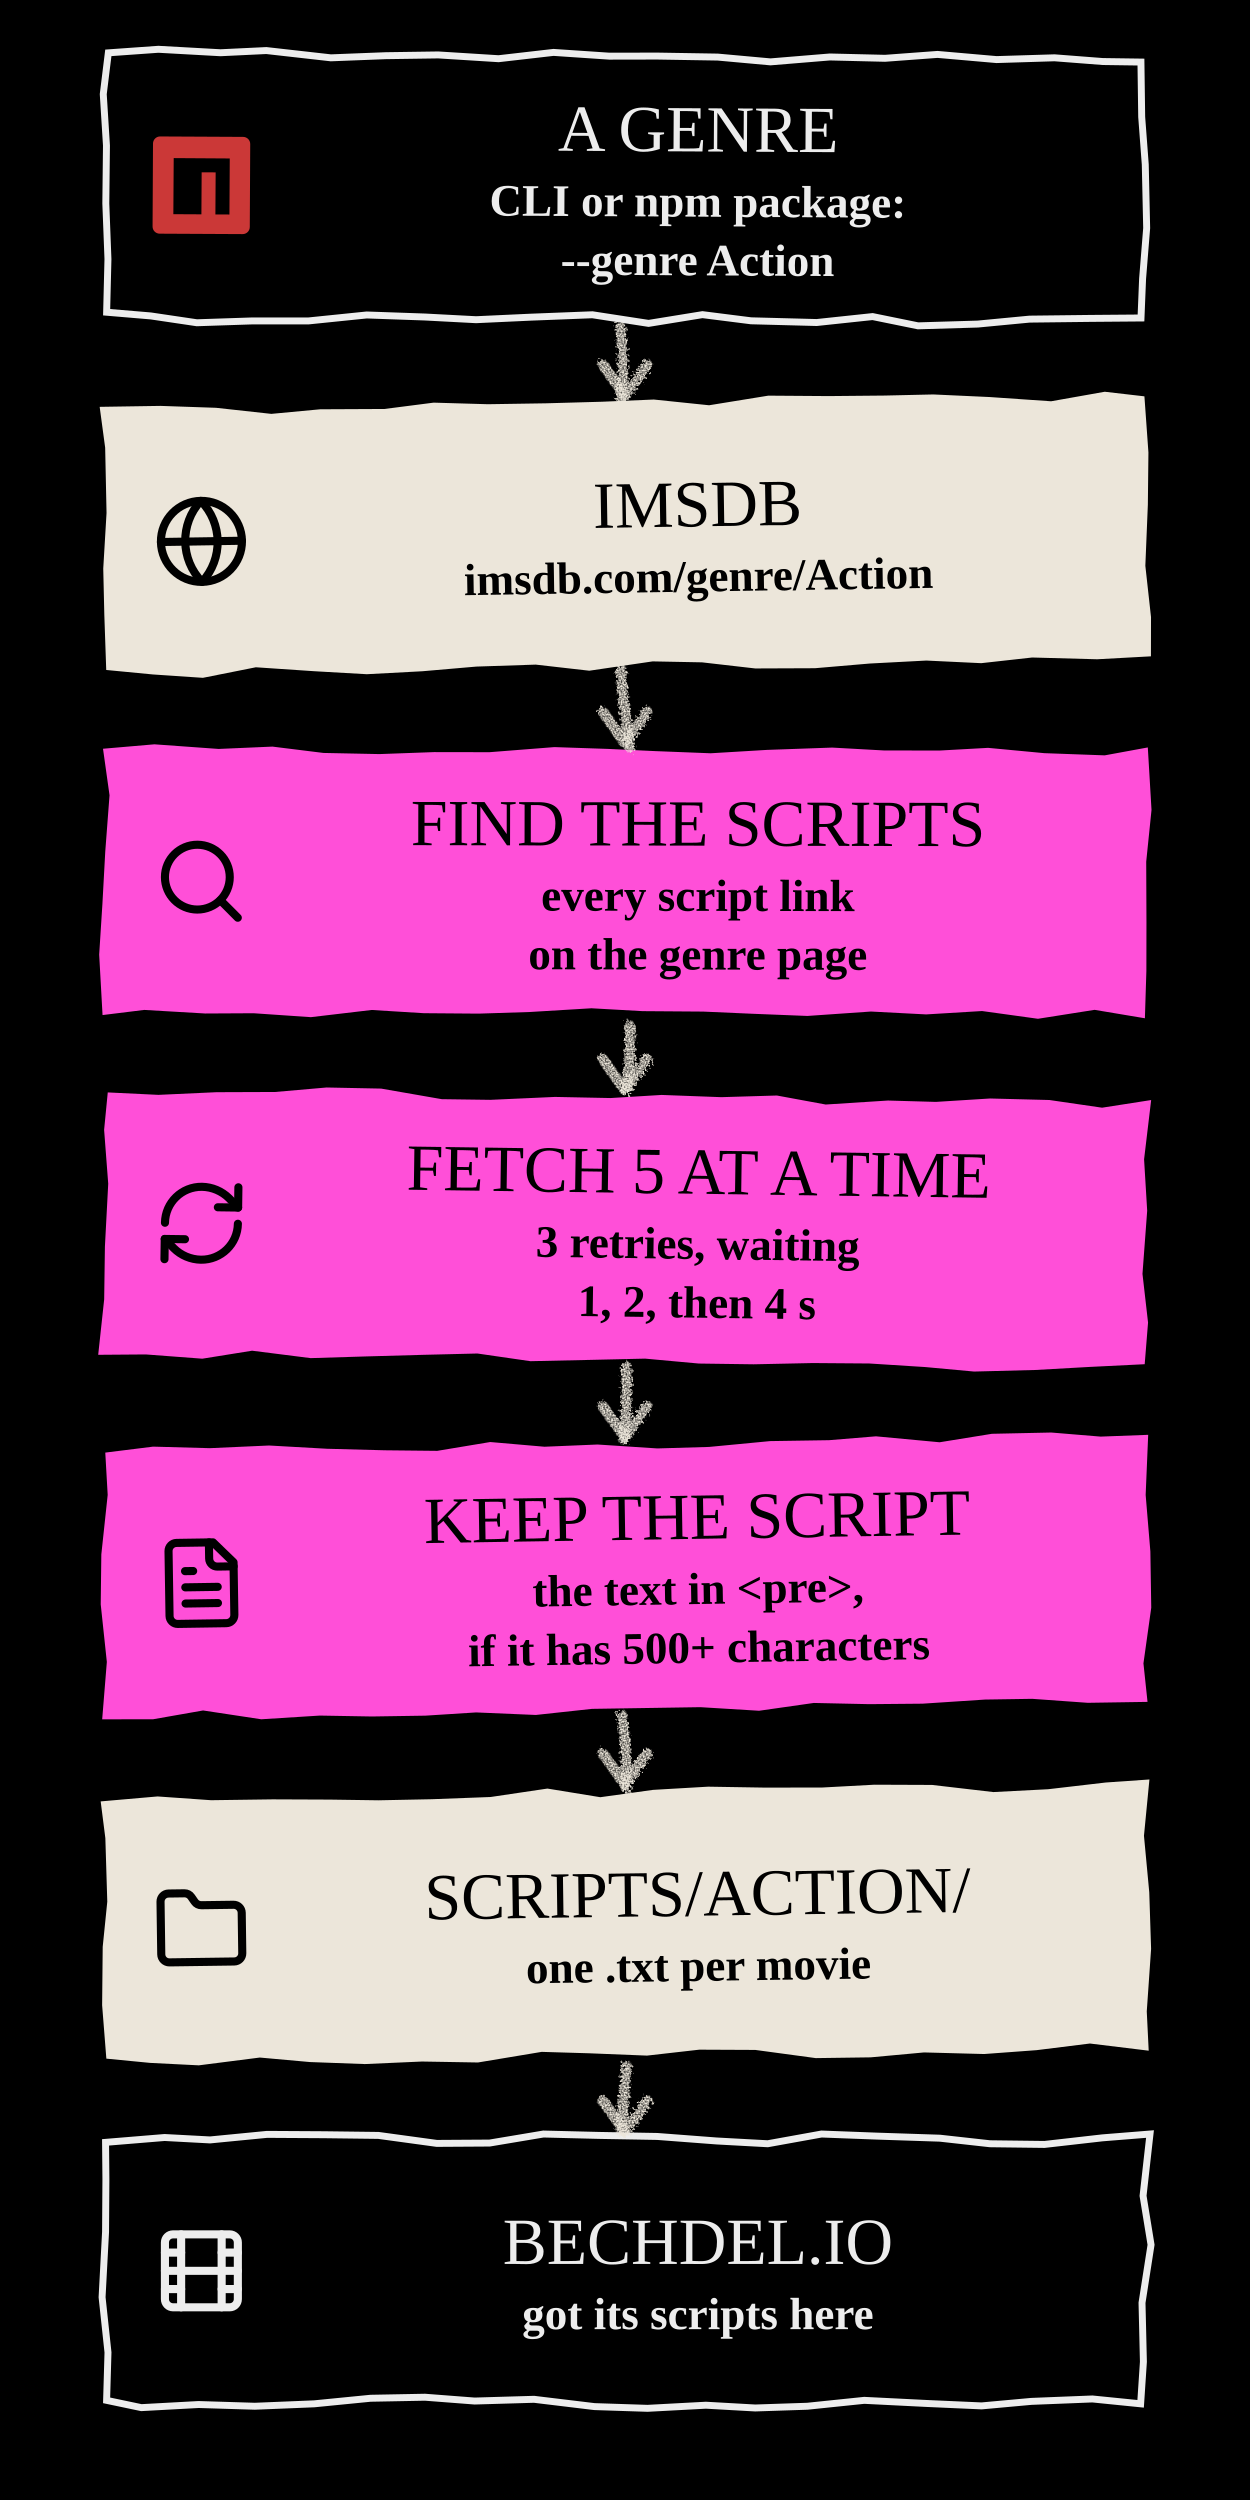
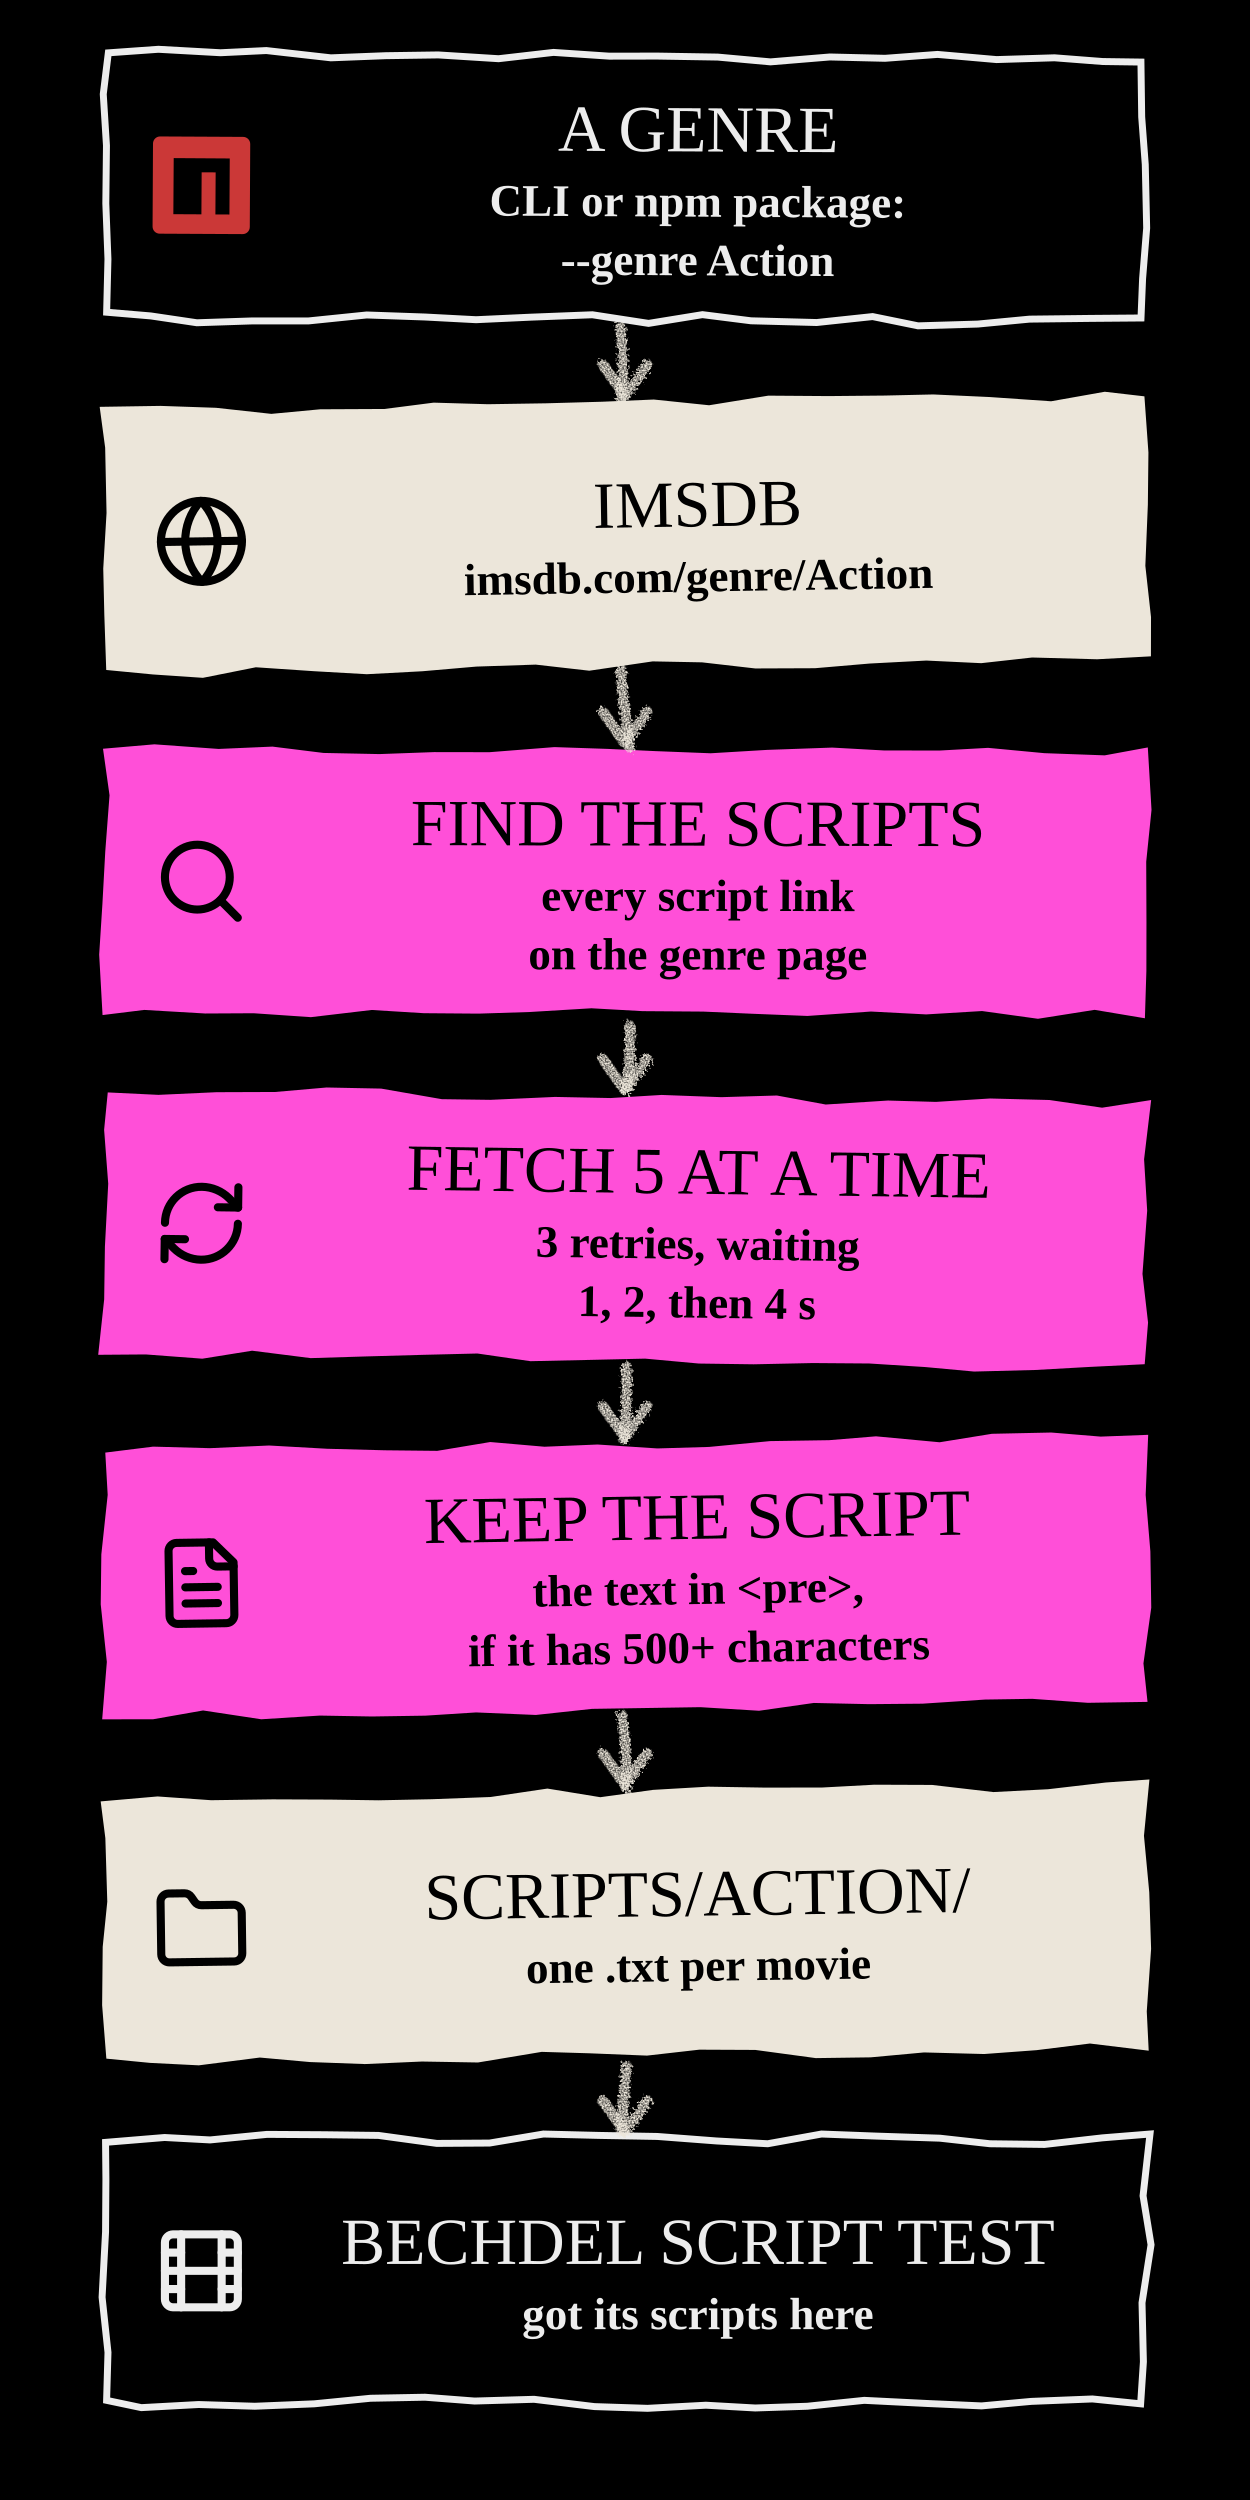
<svg xmlns="http://www.w3.org/2000/svg" viewBox="0 0 360 720" width="360" height="720" role="img" aria-label="How Movie Script Scraper gets scripts. You run it from the command line or as an npm package with a genre, like Action, and a total, 10 by default. It loads that genre's page on IMSDB, the Internet Movie Script Database, and finds every link to a script. It fetches five scripts at a time, retrying a failed request up to three times and waiting 1, 2 and then 4 seconds. From each page it keeps the script text and skips anything under 500 characters. Each script is saved as a text file in a folder named for the genre. Bechdel.io's scripts came from it.">
  <defs>
    <filter id="movie-script-scraper-how-it-gets-scripts-phone-crayon-1" filterUnits="userSpaceOnUse" x="167.6" y="83.2" width="23.4" height="42.7">
      <feTurbulence type="fractalNoise" baseFrequency="1.2" numOctaves="2" seed="3" result="n" />
      <feDisplacementMap in="SourceGraphic" in2="n" scale="2.5" result="d" />
      <feTurbulence type="fractalNoise" baseFrequency="2.2" seed="8" result="g" />
      <feColorMatrix in="g" type="matrix" values="0 0 0 0 0  0 0 0 0 0  0 0 0 0 0  0 0 0 -1.6 1.5" result="holes" />
      <feComposite in="d" in2="holes" operator="in" />
    </filter>
    <filter id="movie-script-scraper-how-it-gets-scripts-phone-crayon-2" filterUnits="userSpaceOnUse" x="162.6" y="94" width="34.8" height="31">
      <feTurbulence type="fractalNoise" baseFrequency="1.2" numOctaves="2" seed="3" result="n" />
      <feDisplacementMap in="SourceGraphic" in2="n" scale="2.5" result="d" />
      <feTurbulence type="fractalNoise" baseFrequency="2.2" seed="8" result="g" />
      <feColorMatrix in="g" type="matrix" values="0 0 0 0 0  0 0 0 0 0  0 0 0 0 0  0 0 0 -1.6 1.5" result="holes" />
      <feComposite in="d" in2="holes" operator="in" />
    </filter>
    <filter id="movie-script-scraper-how-it-gets-scripts-phone-crayon-3" filterUnits="userSpaceOnUse" x="167.8" y="181.8" width="24.6" height="44.4">
      <feTurbulence type="fractalNoise" baseFrequency="1.2" numOctaves="2" seed="3" result="n" />
      <feDisplacementMap in="SourceGraphic" in2="n" scale="2.5" result="d" />
      <feTurbulence type="fractalNoise" baseFrequency="2.2" seed="8" result="g" />
      <feColorMatrix in="g" type="matrix" values="0 0 0 0 0  0 0 0 0 0  0 0 0 0 0  0 0 0 -1.6 1.5" result="holes" />
      <feComposite in="d" in2="holes" operator="in" />
    </filter>
    <filter id="movie-script-scraper-how-it-gets-scripts-phone-crayon-4" filterUnits="userSpaceOnUse" x="162.6" y="194" width="34.8" height="31">
      <feTurbulence type="fractalNoise" baseFrequency="1.2" numOctaves="2" seed="3" result="n" />
      <feDisplacementMap in="SourceGraphic" in2="n" scale="2.5" result="d" />
      <feTurbulence type="fractalNoise" baseFrequency="2.2" seed="8" result="g" />
      <feColorMatrix in="g" type="matrix" values="0 0 0 0 0  0 0 0 0 0  0 0 0 0 0  0 0 0 -1.6 1.5" result="holes" />
      <feComposite in="d" in2="holes" operator="in" />
    </filter>
    <filter id="movie-script-scraper-how-it-gets-scripts-phone-crayon-5" filterUnits="userSpaceOnUse" x="169.3" y="284.4" width="23.7" height="40.5">
      <feTurbulence type="fractalNoise" baseFrequency="1.2" numOctaves="2" seed="3" result="n" />
      <feDisplacementMap in="SourceGraphic" in2="n" scale="2.5" result="d" />
      <feTurbulence type="fractalNoise" baseFrequency="2.2" seed="8" result="g" />
      <feColorMatrix in="g" type="matrix" values="0 0 0 0 0  0 0 0 0 0  0 0 0 0 0  0 0 0 -1.6 1.5" result="holes" />
      <feComposite in="d" in2="holes" operator="in" />
    </filter>
    <filter id="movie-script-scraper-how-it-gets-scripts-phone-crayon-6" filterUnits="userSpaceOnUse" x="162.6" y="294" width="34.8" height="31">
      <feTurbulence type="fractalNoise" baseFrequency="1.2" numOctaves="2" seed="3" result="n" />
      <feDisplacementMap in="SourceGraphic" in2="n" scale="2.5" result="d" />
      <feTurbulence type="fractalNoise" baseFrequency="2.2" seed="8" result="g" />
      <feColorMatrix in="g" type="matrix" values="0 0 0 0 0  0 0 0 0 0  0 0 0 0 0  0 0 0 -1.6 1.5" result="holes" />
      <feComposite in="d" in2="holes" operator="in" />
    </filter>
    <filter id="movie-script-scraper-how-it-gets-scripts-phone-crayon-7" filterUnits="userSpaceOnUse" x="168.6" y="382.6" width="23.1" height="42.9">
      <feTurbulence type="fractalNoise" baseFrequency="1.2" numOctaves="2" seed="3" result="n" />
      <feDisplacementMap in="SourceGraphic" in2="n" scale="2.5" result="d" />
      <feTurbulence type="fractalNoise" baseFrequency="2.2" seed="8" result="g" />
      <feColorMatrix in="g" type="matrix" values="0 0 0 0 0  0 0 0 0 0  0 0 0 0 0  0 0 0 -1.6 1.5" result="holes" />
      <feComposite in="d" in2="holes" operator="in" />
    </filter>
    <filter id="movie-script-scraper-how-it-gets-scripts-phone-crayon-8" filterUnits="userSpaceOnUse" x="162.6" y="394" width="34.8" height="31">
      <feTurbulence type="fractalNoise" baseFrequency="1.2" numOctaves="2" seed="3" result="n" />
      <feDisplacementMap in="SourceGraphic" in2="n" scale="2.5" result="d" />
      <feTurbulence type="fractalNoise" baseFrequency="2.2" seed="8" result="g" />
      <feColorMatrix in="g" type="matrix" values="0 0 0 0 0  0 0 0 0 0  0 0 0 0 0  0 0 0 -1.6 1.5" result="holes" />
      <feComposite in="d" in2="holes" operator="in" />
    </filter>
    <filter id="movie-script-scraper-how-it-gets-scripts-phone-crayon-9" filterUnits="userSpaceOnUse" x="168.1" y="483" width="23.5" height="42.9">
      <feTurbulence type="fractalNoise" baseFrequency="1.2" numOctaves="2" seed="3" result="n" />
      <feDisplacementMap in="SourceGraphic" in2="n" scale="2.5" result="d" />
      <feTurbulence type="fractalNoise" baseFrequency="2.2" seed="8" result="g" />
      <feColorMatrix in="g" type="matrix" values="0 0 0 0 0  0 0 0 0 0  0 0 0 0 0  0 0 0 -1.6 1.5" result="holes" />
      <feComposite in="d" in2="holes" operator="in" />
    </filter>
    <filter id="movie-script-scraper-how-it-gets-scripts-phone-crayon-10" filterUnits="userSpaceOnUse" x="162.6" y="494" width="34.8" height="31">
      <feTurbulence type="fractalNoise" baseFrequency="1.2" numOctaves="2" seed="3" result="n" />
      <feDisplacementMap in="SourceGraphic" in2="n" scale="2.5" result="d" />
      <feTurbulence type="fractalNoise" baseFrequency="2.2" seed="8" result="g" />
      <feColorMatrix in="g" type="matrix" values="0 0 0 0 0  0 0 0 0 0  0 0 0 0 0  0 0 0 -1.6 1.5" result="holes" />
      <feComposite in="d" in2="holes" operator="in" />
    </filter>
    <filter id="movie-script-scraper-how-it-gets-scripts-phone-crayon-11" filterUnits="userSpaceOnUse" x="168" y="584.1" width="23.5" height="40.8">
      <feTurbulence type="fractalNoise" baseFrequency="1.2" numOctaves="2" seed="3" result="n" />
      <feDisplacementMap in="SourceGraphic" in2="n" scale="2.5" result="d" />
      <feTurbulence type="fractalNoise" baseFrequency="2.2" seed="8" result="g" />
      <feColorMatrix in="g" type="matrix" values="0 0 0 0 0  0 0 0 0 0  0 0 0 0 0  0 0 0 -1.6 1.5" result="holes" />
      <feComposite in="d" in2="holes" operator="in" />
    </filter>
    <filter id="movie-script-scraper-how-it-gets-scripts-phone-crayon-12" filterUnits="userSpaceOnUse" x="162.6" y="594" width="34.8" height="31">
      <feTurbulence type="fractalNoise" baseFrequency="1.2" numOctaves="2" seed="3" result="n" />
      <feDisplacementMap in="SourceGraphic" in2="n" scale="2.5" result="d" />
      <feTurbulence type="fractalNoise" baseFrequency="2.2" seed="8" result="g" />
      <feColorMatrix in="g" type="matrix" values="0 0 0 0 0  0 0 0 0 0  0 0 0 0 0  0 0 0 -1.6 1.5" result="holes" />
      <feComposite in="d" in2="holes" operator="in" />
    </filter>
  </defs>
  <rect width="360" height="720" fill="#000000" />
  <g transform="rotate(0.3 180 54)">
    <path class="d-paper" d="M31,16 L45.4,14.9 L63.3,15.8 L76.5,15.1 L95.1,17.1 L110.9,16.4 L126,16.1 L143.4,17.1 L159.2,15.2 L175.3,16.2 L189.1,16.1 L206.5,16.3 L221.7,17.6 L238.8,16.1 L254.7,16.4 L269.8,15.2 L286.8,16.6 L303.5,16 L317.4,17 L328.4,17.1 L328.7,32.9 L329.8,46.6 L330.3,64.9 L329.2,79.5 L328.8,90.8 L314.2,91 L296.7,91.3 L281.8,92.8 L264.6,93.4 L251.5,90.8 L235.4,92.6 L216.5,92.2 L202.5,90.5 L187,93.1 L170.8,90.7 L152.8,91.5 L137.3,92.3 L122.6,91.6 L105.8,91.1 L89.1,92.9 L72.5,93 L56.9,93.6 L43.6,91.7 L30.9,90.7 L31.2,75.4 L30.5,59.4 L30.6,42.7 L29.6,27.9 Z" fill="#000000" stroke="#ededed" stroke-width="2" />
    <svg x="44" y="40" width="28" height="28" viewBox="0 0 24 24">
      <g fill="#CB3837">
        <path d="M1.763 0C.786 0 0 .786 0 1.763v20.474C0 23.214.786 24 1.763 24h20.474c.977 0 1.763-.786 1.763-1.763V1.763C24 .786 23.214 0 22.237 0zM5.13 5.323l13.837.019-.009 13.836h-3.464l.01-10.382h-3.456L12.04 19.17H5.113z" />
      </g>
    </svg>
    <text x="201" y="37.1" font-family="var(--font-anton, Anton), Impact, sans-serif" font-size="19" fill="#ededed" text-anchor="middle" dominant-baseline="central">A GENRE</text>
    <text x="201" y="57.9" font-family="var(--font-hanken-grotesk, 'Hanken Grotesk'), Arial, sans-serif" font-size="13" font-weight="600" fill="#ededed" text-anchor="middle" dominant-baseline="central">CLI or npm package:</text>
    <text x="201" y="74.8" font-family="var(--font-hanken-grotesk, 'Hanken Grotesk'), Arial, sans-serif" font-size="13" font-weight="600" fill="#ededed" text-anchor="middle" dominant-baseline="central">--genre Action</text>
  </g>
  <g transform="rotate(-0.9 180 154)">
    <path class="d-paper" d="M29.3,114.8 L46.8,114.8 L62.8,115.6 L78.7,117.6 L92.8,116.5 L111.3,116.7 L125.5,115.1 L141.1,115.8 L157.8,115.8 L174,115.6 L188.9,115.2 L204.8,117.1 L221.9,114.6 L239.3,115 L255.4,115.1 L269.4,115 L285.6,116 L303.3,117.5 L318.8,115 L330.2,116.5 L331.1,132.7 L330.7,147.7 L329.7,165.3 L331.1,180.1 L330.9,191.4 L315.4,192 L296.7,191.2 L282,192.6 L266.2,191.6 L249.9,192.2 L234.1,193.3 L216.9,193.1 L201.6,191.1 L187.4,190.6 L169.1,193 L153.7,191 L136.6,191.3 L121,192.4 L105,193 L89.9,191.9 L73.1,190.5 L57.8,193.3 L43.4,192.1 L30,190.6 L29.7,174.7 L29.6,161.4 L30.8,145.4 L30.7,126.6 Z" fill="#ece6da" />
    <svg x="44" y="140" width="28" height="28" viewBox="0 0 24 24">
      <g fill="none" stroke="#000000" stroke-width="2" stroke-linecap="round" stroke-linejoin="round">
        <circle cx="12" cy="12" r="10" />
        <path d="M12 2a14.5 14.5 0 0 0 0 20 14.5 14.5 0 0 0 0-20" />
        <path d="M2 12h20" />
      </g>
    </svg>
    <text x="201" y="145.5" font-family="var(--font-anton, Anton), Impact, sans-serif" font-size="19" fill="#000000" text-anchor="middle" dominant-baseline="central">IMSDB</text>
    <text x="201" y="166.3" font-family="var(--font-hanken-grotesk, 'Hanken Grotesk'), Arial, sans-serif" font-size="13" font-weight="600" fill="#000000" text-anchor="middle" dominant-baseline="central">imsdb.com/genre/Action</text>
  </g>
  <g transform="rotate(0.1 180 254)">
    <path class="d-paper" d="M29.6,215.9 L44.4,214.6 L62.9,215.9 L78.4,215.2 L93.1,217 L109.2,217.3 L125,216.7 L140.9,216.7 L159.6,215.2 L175.2,215.7 L188.5,216.3 L204.6,216.9 L220.8,215.9 L239.6,215.2 L254.5,216 L270.5,216 L284.5,215.2 L300.7,216.7 L318.1,217.3 L330.5,215 L331.6,233 L330.1,247.9 L330.2,265.3 L330.2,279.4 L329.8,293 L315.3,290.6 L299,293.2 L282.9,291 L266.8,292 L250.9,291.2 L232.6,292.5 L216.8,291.9 L202.6,291.3 L185.1,291.2 L170.4,290.4 L152.7,291.5 L137.9,292 L122.1,291.9 L107.1,291 L89.6,293.1 L73.1,292 L59.2,292.1 L41.6,291.1 L29.6,292.6 L28.6,275.2 L29.5,260.7 L30.3,245.5 L31.5,229.3 Z" fill="#ff4fd8" />
    <svg x="44" y="240" width="28" height="28" viewBox="0 0 24 24">
      <g fill="none" stroke="#000000" stroke-width="2" stroke-linecap="round" stroke-linejoin="round">
        <circle cx="11" cy="11" r="8" />
        <path d="m21 21-4.3-4.3" />
      </g>
    </svg>
    <text x="201" y="237.1" font-family="var(--font-anton, Anton), Impact, sans-serif" font-size="19" fill="#000000" text-anchor="middle" dominant-baseline="central">FIND THE SCRIPTS</text>
    <text x="201" y="257.9" font-family="var(--font-hanken-grotesk, 'Hanken Grotesk'), Arial, sans-serif" font-size="13" font-weight="600" fill="#000000" text-anchor="middle" dominant-baseline="central">every script link</text>
    <text x="201" y="274.8" font-family="var(--font-hanken-grotesk, 'Hanken Grotesk'), Arial, sans-serif" font-size="13" font-weight="600" fill="#000000" text-anchor="middle" dominant-baseline="central">on the genre page</text>
  </g>
  <g transform="rotate(0.8 180 354)">
    <path class="d-paper" d="M30.5,316.7 L45.1,317.2 L61.8,316.2 L78.7,315.9 L93.5,314.4 L109.2,314.5 L126.7,317.3 L140.7,317.3 L159.3,316.2 L175.3,316.3 L190,315.2 L207.2,315.6 L223.2,314.9 L237.3,317.3 L255.2,315.9 L269,316.1 L284.6,314.9 L301.7,315.1 L316.9,317.1 L331,314.7 L329.2,331.8 L330.3,346.6 L329.2,364.8 L331,378.8 L330.2,390.8 L314.4,391.8 L298.7,392.9 L281.1,393.6 L267,392.5 L250.9,391.7 L234.6,391.8 L217.6,392.4 L201.8,392.4 L186.3,391.2 L170.1,391.8 L153.3,392.4 L138,390.4 L122.4,391 L105.7,391.7 L90,392.4 L73.1,390.5 L58.8,393 L42.5,392 L28.8,392.3 L30.3,376.3 L30.3,361.1 L31,343 L29.6,327.5 Z" fill="#ff4fd8" />
    <svg x="44" y="340" width="28" height="28" viewBox="0 0 24 24">
      <g fill="none" stroke="#000000" stroke-width="2" stroke-linecap="round" stroke-linejoin="round">
        <path d="M3 12a9 9 0 0 1 9-9 9.75 9.75 0 0 1 6.74 2.74L21 8" />
        <path d="M21 3v5h-5" />
        <path d="M21 12a9 9 0 0 1-9 9 9.75 9.75 0 0 1-6.74-2.74L3 16" />
        <path d="M8 16H3v5" />
      </g>
    </svg>
    <text x="201" y="337.1" font-family="var(--font-anton, Anton), Impact, sans-serif" font-size="19" fill="#000000" text-anchor="middle" dominant-baseline="central">FETCH 5 AT A TIME</text>
    <text x="201" y="357.9" font-family="var(--font-hanken-grotesk, 'Hanken Grotesk'), Arial, sans-serif" font-size="13" font-weight="600" fill="#000000" text-anchor="middle" dominant-baseline="central">3 retries, waiting</text>
    <text x="201" y="374.8" font-family="var(--font-hanken-grotesk, 'Hanken Grotesk'), Arial, sans-serif" font-size="13" font-weight="600" fill="#000000" text-anchor="middle" dominant-baseline="central">1, 2, then 4 s</text>
  </g>
  <g transform="rotate(-0.9 180 454)">
    <path class="d-paper" d="M30.9,416 L44.7,414.5 L61,415.2 L78.1,414.7 L94.8,415.9 L111.4,416.6 L126.5,417 L141.8,414.7 L157.4,416.3 L172.7,415.9 L189.9,417.3 L204.8,417.1 L222.4,415.7 L239.4,415.7 L252.9,414.8 L271.2,416.8 L286.3,414.6 L303.4,414.5 L317.6,415.9 L331.3,415.6 L330.3,432.9 L331.4,449.2 L331.4,465.4 L328.9,481.4 L329.9,492.5 L312.7,492.5 L296.7,491.1 L283.1,491.1 L265.1,492 L249.8,491.9 L233.8,491.3 L218,493.3 L201.1,492 L186.9,492 L169.9,492 L153.7,493.5 L136.5,492.5 L121.9,493.2 L106.5,493.2 L91.5,492.7 L74.6,493.5 L57.9,490.7 L43.5,493 L28.8,492.8 L30.4,476.3 L28.9,459.7 L29.3,445.3 L31.4,428.2 Z" fill="#ff4fd8" />
    <svg x="44" y="440" width="28" height="28" viewBox="0 0 24 24">
      <g fill="none" stroke="#000000" stroke-width="2" stroke-linecap="round" stroke-linejoin="round">
        <path d="M15 2H6a2 2 0 0 0-2 2v16a2 2 0 0 0 2 2h12a2 2 0 0 0 2-2V7Z" />
        <path d="M14 2v4a2 2 0 0 0 2 2h4" />
        <path d="M10 9H8" />
        <path d="M16 13H8" />
        <path d="M16 17H8" />
      </g>
    </svg>
    <text x="201" y="437.1" font-family="var(--font-anton, Anton), Impact, sans-serif" font-size="19" fill="#000000" text-anchor="middle" dominant-baseline="central">KEEP THE SCRIPT</text>
    <text x="201" y="457.9" font-family="var(--font-hanken-grotesk, 'Hanken Grotesk'), Arial, sans-serif" font-size="13" font-weight="600" fill="#000000" text-anchor="middle" dominant-baseline="central">the text in &lt;pre&gt;,</text>
    <text x="201" y="474.8" font-family="var(--font-hanken-grotesk, 'Hanken Grotesk'), Arial, sans-serif" font-size="13" font-weight="600" fill="#000000" text-anchor="middle" dominant-baseline="central">if it has 500+ characters</text>
  </g>
  <g transform="rotate(-0.8 180 554)">
    <path class="d-paper" d="M29.5,516.7 L45.9,515.5 L61.3,516.8 L79,516.8 L95.5,517.1 L109.5,517.5 L124.9,517.4 L141.8,517 L158.2,514.8 L173.4,517.5 L188.6,515.6 L204.5,514.9 L220.9,515.4 L237.4,515.6 L252.4,515 L269,515.3 L286.6,517.6 L302.4,517 L319,515.3 L331.6,514.6 L329.8,530.8 L331.1,547.1 L331.4,563.4 L329.9,581.4 L330.3,592.7 L313.4,590.4 L298,592.1 L282.9,593 L265.6,592.3 L250.2,593.5 L234.4,593.5 L217,590.9 L200.9,590.6 L185.8,592.1 L169.2,591.2 L155.5,590.6 L137.1,593.4 L121,592.9 L104.5,593.4 L88.7,592.6 L74.3,591.1 L56.7,593.1 L42.7,592.2 L30.1,590.8 L29.1,575.4 L29.5,558.6 L31,545.6 L30.7,527.3 Z" fill="#ece6da" />
    <svg x="44" y="540" width="28" height="28" viewBox="0 0 24 24">
      <g fill="none" stroke="#000000" stroke-width="2" stroke-linecap="round" stroke-linejoin="round">
        <path d="M20 20a2 2 0 0 0 2-2V8a2 2 0 0 0-2-2h-7.9a2 2 0 0 1-1.69-.9L9.6 3.9A2 2 0 0 0 7.93 3H4a2 2 0 0 0-2 2v13a2 2 0 0 0 2 2Z" />
      </g>
    </svg>
    <text x="201" y="545.6" font-family="var(--font-anton, Anton), Impact, sans-serif" font-size="19" fill="#000000" text-anchor="middle" dominant-baseline="central">SCRIPTS/ACTION/</text>
    <text x="201" y="566.4" font-family="var(--font-hanken-grotesk, 'Hanken Grotesk'), Arial, sans-serif" font-size="13" font-weight="600" fill="#000000" text-anchor="middle" dominant-baseline="central">one .txt per movie</text>
  </g>
  <g transform="rotate(0 180 654)">
    <path class="d-paper" d="M30.4,617 L47.4,615.6 L60.5,616.3 L76.9,614.7 L93.3,614.8 L109,615 L125.8,617.3 L141,617.2 L156.5,614.6 L172.6,615 L189.3,615.3 L206.4,616.6 L221.1,617.4 L236.6,614.6 L252.5,615.2 L270.7,615.8 L285.1,617.4 L300.8,617.6 L317.5,615.7 L331.2,614.6 L329.2,632.4 L331.5,646.5 L328.9,663.2 L329.3,680.2 L328.5,692.3 L314.6,690.9 L297,691.6 L282.7,692.9 L266.9,692.2 L248.9,691.3 L232.5,693 L217.5,693.5 L203.3,692.7 L186.5,693.6 L171.2,693.1 L153.8,691 L136.7,691.5 L122.4,690.4 L106.7,690.7 L90.5,692.3 L73.4,693 L57.2,692.5 L40.7,693.4 L30.7,691.3 L31.1,677.5 L29.4,661.6 L30.4,642.8 L30.5,627.6 Z" fill="#000000" stroke="#ededed" stroke-width="2" />
    <svg x="44" y="640" width="28" height="28" viewBox="0 0 24 24">
      <g fill="none" stroke="#ededed" stroke-width="2" stroke-linecap="round" stroke-linejoin="round">
        <rect width="18" height="18" x="3" y="3" rx="2" />
        <path d="M7 3v18" />
        <path d="M3 7.5h4" />
        <path d="M3 12h18" />
        <path d="M3 16.5h4" />
        <path d="M17 3v18" />
        <path d="M17 7.5h4" />
        <path d="M17 16.5h4" />
      </g>
    </svg>
-     <text x="201" y="645.6" font-family="var(--font-anton, Anton), Impact, sans-serif" font-size="19" fill="#ededed" text-anchor="middle" dominant-baseline="central">BECHDEL.IO</text>
+     <text x="201" y="645.6" font-family="var(--font-anton, Anton), Impact, sans-serif" font-size="19" fill="#ededed" text-anchor="middle" dominant-baseline="central">BECHDEL SCRIPT TEST</text>
    <text x="201" y="666.4" font-family="var(--font-hanken-grotesk, 'Hanken Grotesk'), Arial, sans-serif" font-size="13" font-weight="600" fill="#ededed" text-anchor="middle" dominant-baseline="central">got its scripts here</text>
  </g>
  <g class="d-flow">
    <path d="M178.6,94.2 Q180,103.8 178.8,114.9" fill="none" stroke="#ece6da" stroke-width="3" stroke-linecap="round" stroke-linejoin="round" filter="url(#movie-script-scraper-how-it-gets-scripts-phone-crayon-1)" />
    <path d="M173.6,105 L180,114 L186.4,105" fill="none" stroke="#ece6da" stroke-width="3" stroke-linecap="round" stroke-linejoin="round" filter="url(#movie-script-scraper-how-it-gets-scripts-phone-crayon-2)" />
  </g>
  <g class="d-flow">
    <path d="M178.8,192.8 Q179.5,203.9 181.4,215.2" fill="none" stroke="#ece6da" stroke-width="3" stroke-linecap="round" stroke-linejoin="round" filter="url(#movie-script-scraper-how-it-gets-scripts-phone-crayon-3)" />
    <path d="M173.6,205 L180,214 L186.4,205" fill="none" stroke="#ece6da" stroke-width="3" stroke-linecap="round" stroke-linejoin="round" filter="url(#movie-script-scraper-how-it-gets-scripts-phone-crayon-4)" />
  </g>
  <g class="d-flow">
    <path d="M181.3,295.4 Q182,303.3 180.3,313.9" fill="none" stroke="#ece6da" stroke-width="3" stroke-linecap="round" stroke-linejoin="round" filter="url(#movie-script-scraper-how-it-gets-scripts-phone-crayon-5)" />
    <path d="M173.6,305 L180,314 L186.4,305" fill="none" stroke="#ece6da" stroke-width="3" stroke-linecap="round" stroke-linejoin="round" filter="url(#movie-script-scraper-how-it-gets-scripts-phone-crayon-6)" />
  </g>
  <g class="d-flow">
    <path d="M180.4,393.6 Q180.7,404.8 179.6,414.5" fill="none" stroke="#ece6da" stroke-width="3" stroke-linecap="round" stroke-linejoin="round" filter="url(#movie-script-scraper-how-it-gets-scripts-phone-crayon-7)" />
    <path d="M173.6,405 L180,414 L186.4,405" fill="none" stroke="#ece6da" stroke-width="3" stroke-linecap="round" stroke-linejoin="round" filter="url(#movie-script-scraper-how-it-gets-scripts-phone-crayon-8)" />
  </g>
  <g class="d-flow">
    <path d="M179.1,494 Q180.6,504.4 180.3,514.9" fill="none" stroke="#ece6da" stroke-width="3" stroke-linecap="round" stroke-linejoin="round" filter="url(#movie-script-scraper-how-it-gets-scripts-phone-crayon-9)" />
    <path d="M173.6,505 L180,514 L186.4,505" fill="none" stroke="#ece6da" stroke-width="3" stroke-linecap="round" stroke-linejoin="round" filter="url(#movie-script-scraper-how-it-gets-scripts-phone-crayon-10)" />
  </g>
  <g class="d-flow">
    <path d="M180.5,595.1 Q179.5,605.1 179,613.9" fill="none" stroke="#ece6da" stroke-width="3" stroke-linecap="round" stroke-linejoin="round" filter="url(#movie-script-scraper-how-it-gets-scripts-phone-crayon-11)" />
    <path d="M173.6,605 L180,614 L186.4,605" fill="none" stroke="#ece6da" stroke-width="3" stroke-linecap="round" stroke-linejoin="round" filter="url(#movie-script-scraper-how-it-gets-scripts-phone-crayon-12)" />
  </g>
</svg>
